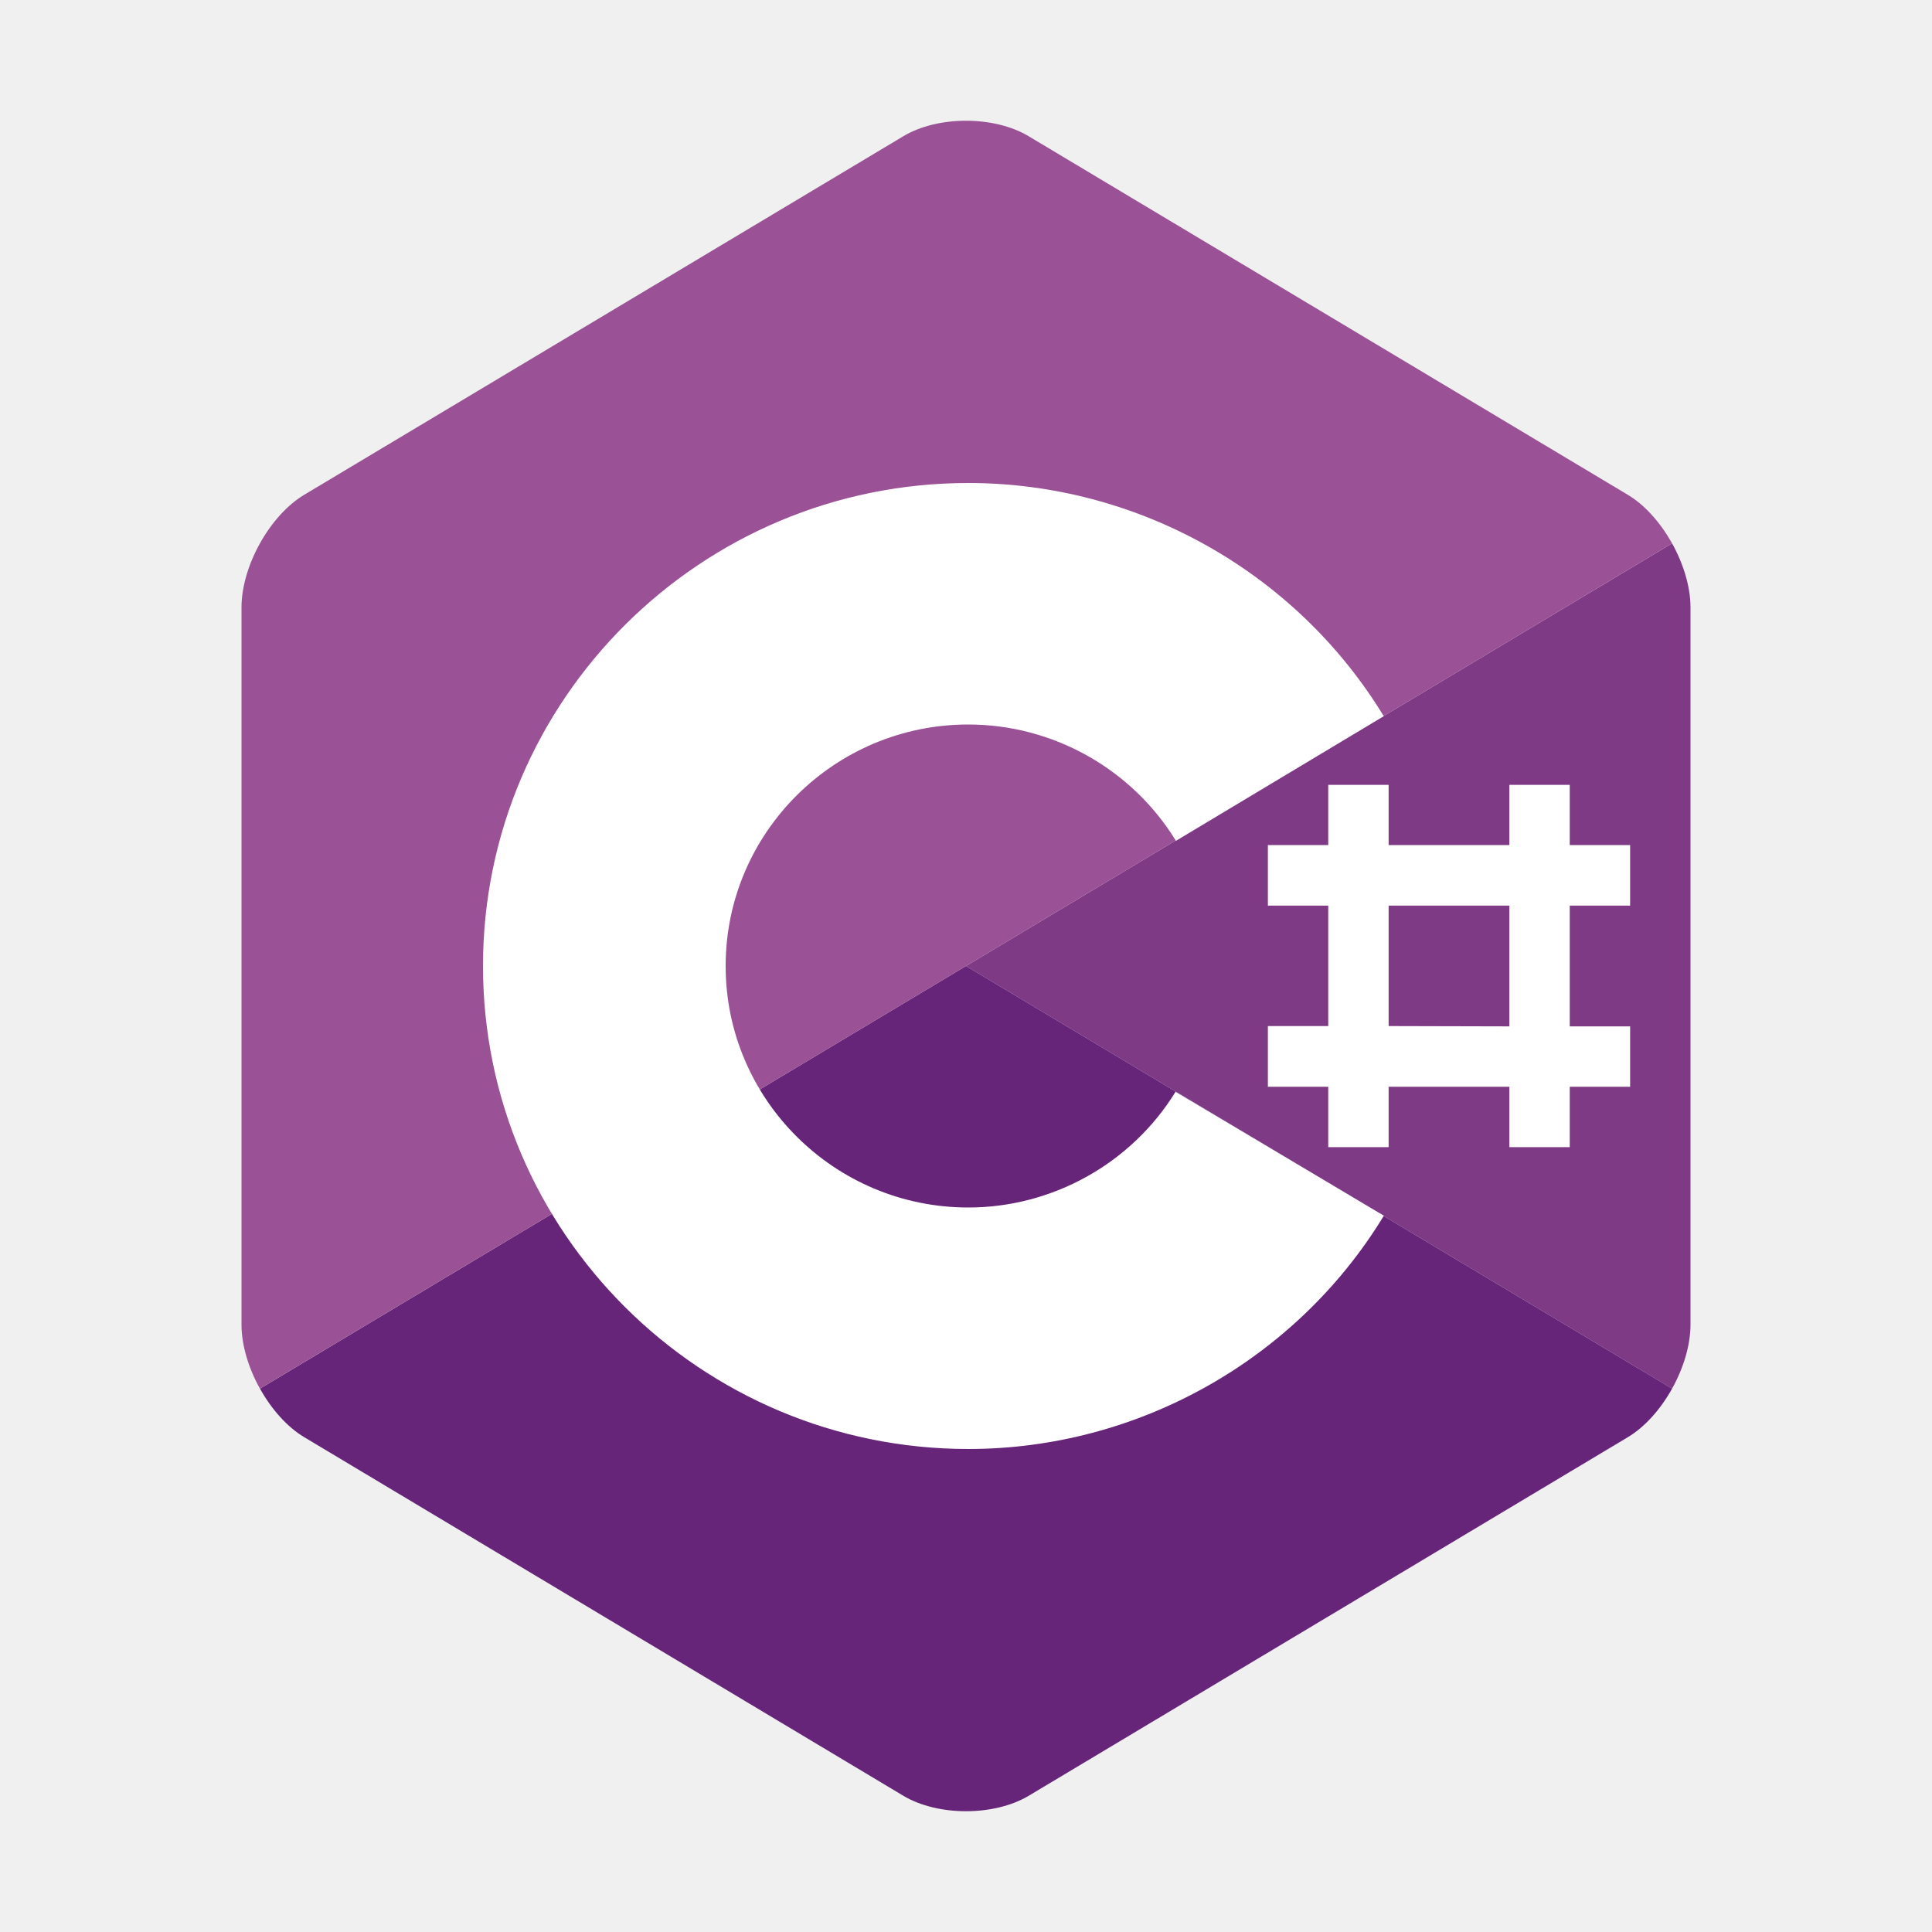
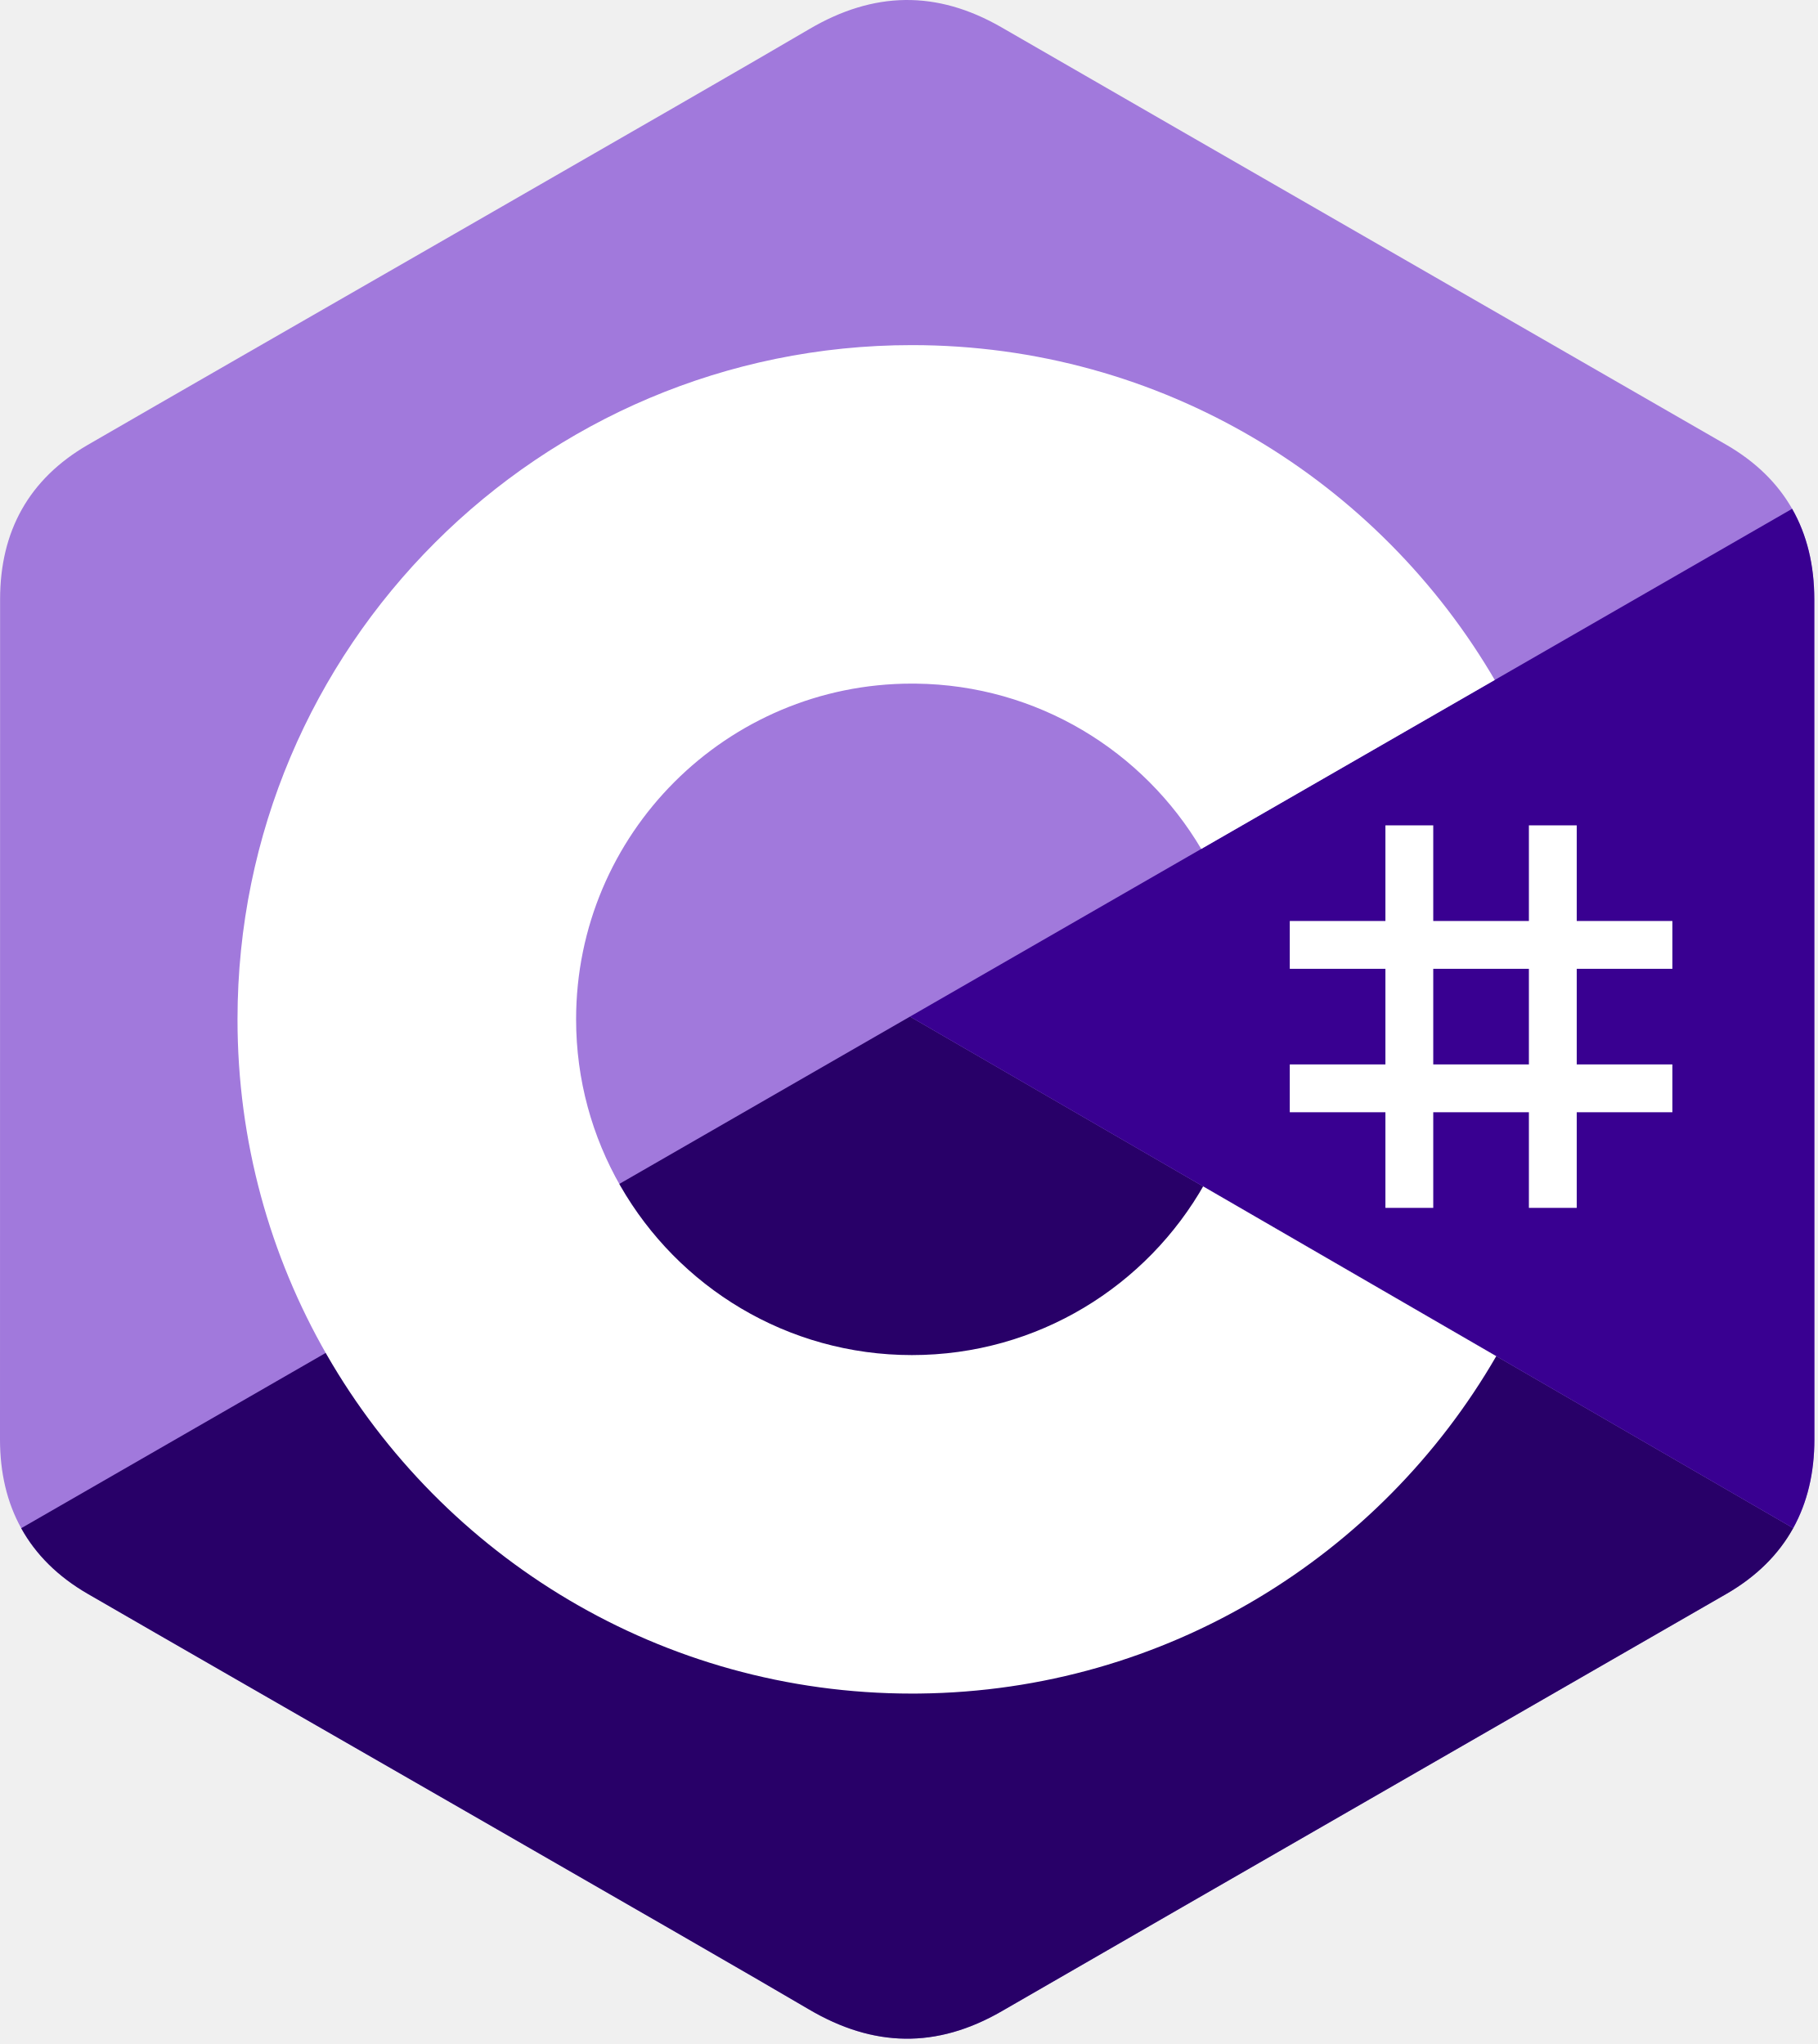
- <svg xmlns="http://www.w3.org/2000/svg" width="800px" height="800px" viewBox="0 0 32 32" fill="none">
-   <path d="M27.695 23C27.883 22.662 28 22.281 28 21.939V10.061C28 9.719 27.883 9.338 27.695 9L16 16L27.695 23Z" fill="#7F3A86" />
-   <path d="M17.04 29.743L26.961 23.805C27.247 23.634 27.507 23.338 27.695 23L16 16L4.306 23C4.494 23.338 4.754 23.634 5.04 23.805L14.961 29.743C15.533 30.085 16.468 30.085 17.04 29.743Z" fill="#662579" />
-   <path d="M27.695 9C27.506 8.662 27.247 8.366 26.961 8.195L17.039 2.257C16.468 1.914 15.532 1.914 14.961 2.257L5.039 8.195C4.468 8.537 4 9.377 4 10.061V21.939C4 22.281 4.117 22.662 4.305 23L16 16L27.695 9Z" fill="#9A5196" />
-   <path d="M16.038 24C11.606 24 8 20.411 8 16C8 11.589 11.606 8 16.038 8C18.846 8 21.467 9.476 22.919 11.862L19.477 13.927C18.749 12.736 17.44 12 16.038 12C13.822 12 12.019 13.794 12.019 16C12.019 18.206 13.822 20 16.038 20C17.436 20 18.742 19.268 19.471 18.083L22.921 20.136C21.469 22.523 18.847 24 16.038 24Z" fill="white" />
-   <path fill-rule="evenodd" clip-rule="evenodd" d="M25 13V13.997H23V13H22V13.997H21V15H22V16.995H21V18H22V19H23L23 18H25V19H26V18H27V17H26V15H27V13.997H26V13H25ZM25 17V15H23V16.995L25 17Z" fill="white" />
+ <svg xmlns="http://www.w3.org/2000/svg" width="256px" height="288px" viewBox="0 0 256 288" version="1.1" preserveAspectRatio="xMidYMid">
+   <g>
+     <path d="M255.569,84.452 C255.567,79.622 254.534,75.354 252.445,71.691 C250.393,68.089 247.32,65.07 243.198,62.683 C209.173,43.064 175.115,23.505 141.101,3.866 C131.931,-1.428 123.04,-1.235 113.938,4.135 C100.395,12.122 32.59,50.969 12.385,62.672 C4.064,67.489 0.015,74.861 0.013,84.443 C0,123.898 0.013,163.352 0,202.808 C0,207.532 0.991,211.717 2.988,215.325 C5.041,219.036 8.157,222.138 12.374,224.579 C32.58,236.282 100.394,275.126 113.934,283.115 C123.04,288.488 131.931,288.68 141.104,283.384 C175.119,263.744 209.179,244.186 243.209,224.567 C247.426,222.127 250.542,219.023 252.595,215.315 C254.589,211.707 255.582,207.522 255.582,202.797 C255.582,202.797 255.582,123.908 255.569,84.452" fill="#A179DC" fill-rule="nonzero" />
+     <path d="M128.182,143.241 L2.988,215.325 C5.041,219.036 8.157,222.138 12.374,224.579 C32.58,236.282 100.394,275.126 113.934,283.115 C123.04,288.488 131.931,288.68 141.104,283.384 C175.119,263.744 209.179,244.186 243.209,224.567 C247.426,222.127 250.542,219.023 252.595,215.315 L128.182,143.241" fill="#280068" fill-rule="nonzero" />
+     <path d="M255.569,84.452 C255.567,79.622 254.534,75.354 252.445,71.691 L128.182,143.241 L252.595,215.315 C254.589,211.707 255.58,207.522 255.582,202.797 C255.582,202.797 255.582,123.908 255.569,84.452" fill="#390091" fill-rule="nonzero" />
+     <path d="M201.892,116.294 L201.892,129.768 L215.366,129.768 L215.366,116.294 L222.103,116.294 L222.103,129.768 L235.577,129.768 L235.577,136.505 L222.103,136.505 L222.103,149.978 L235.577,149.978 L235.577,156.715 L222.103,156.715 L222.103,170.189 L215.366,170.189 L215.366,156.715 L201.892,156.715 L201.892,170.189 L195.155,170.189 L195.155,156.715 L181.682,156.715 L181.682,149.978 L195.155,149.978 L195.155,136.505 L181.682,136.505 L181.682,129.768 L195.155,129.768 L195.155,116.294 L201.892,116.294 Z M215.366,136.505 L201.892,136.505 L201.892,149.978 L215.366,149.978 L215.366,136.505 Z" fill="#FFFFFF" />
+     <path d="M128.457,48.626 C163.601,48.626 194.284,67.712 210.719,96.082 L210.558,95.809 L169.21,119.617 C161.063,105.824 146.128,96.515 128.996,96.323 L128.457,96.32 C102.331,96.32 81.151,117.5 81.151,143.625 C81.151,152.169 83.428,160.178 87.39,167.095 C95.544,181.33 110.873,190.931 128.457,190.931 C146.15,190.931 161.566,181.208 169.678,166.821 L169.481,167.166 L210.768,191.084 C194.513,219.213 164.25,238.241 129.515,238.62 L128.457,238.626 C93.202,238.626 62.432,219.422 46.038,190.902 C38.035,176.979 33.456,160.838 33.456,143.625 C33.456,91.159 75.988,48.626 128.457,48.626 Z" fill="#FFFFFF" fill-rule="nonzero" />
+   </g>
</svg>
